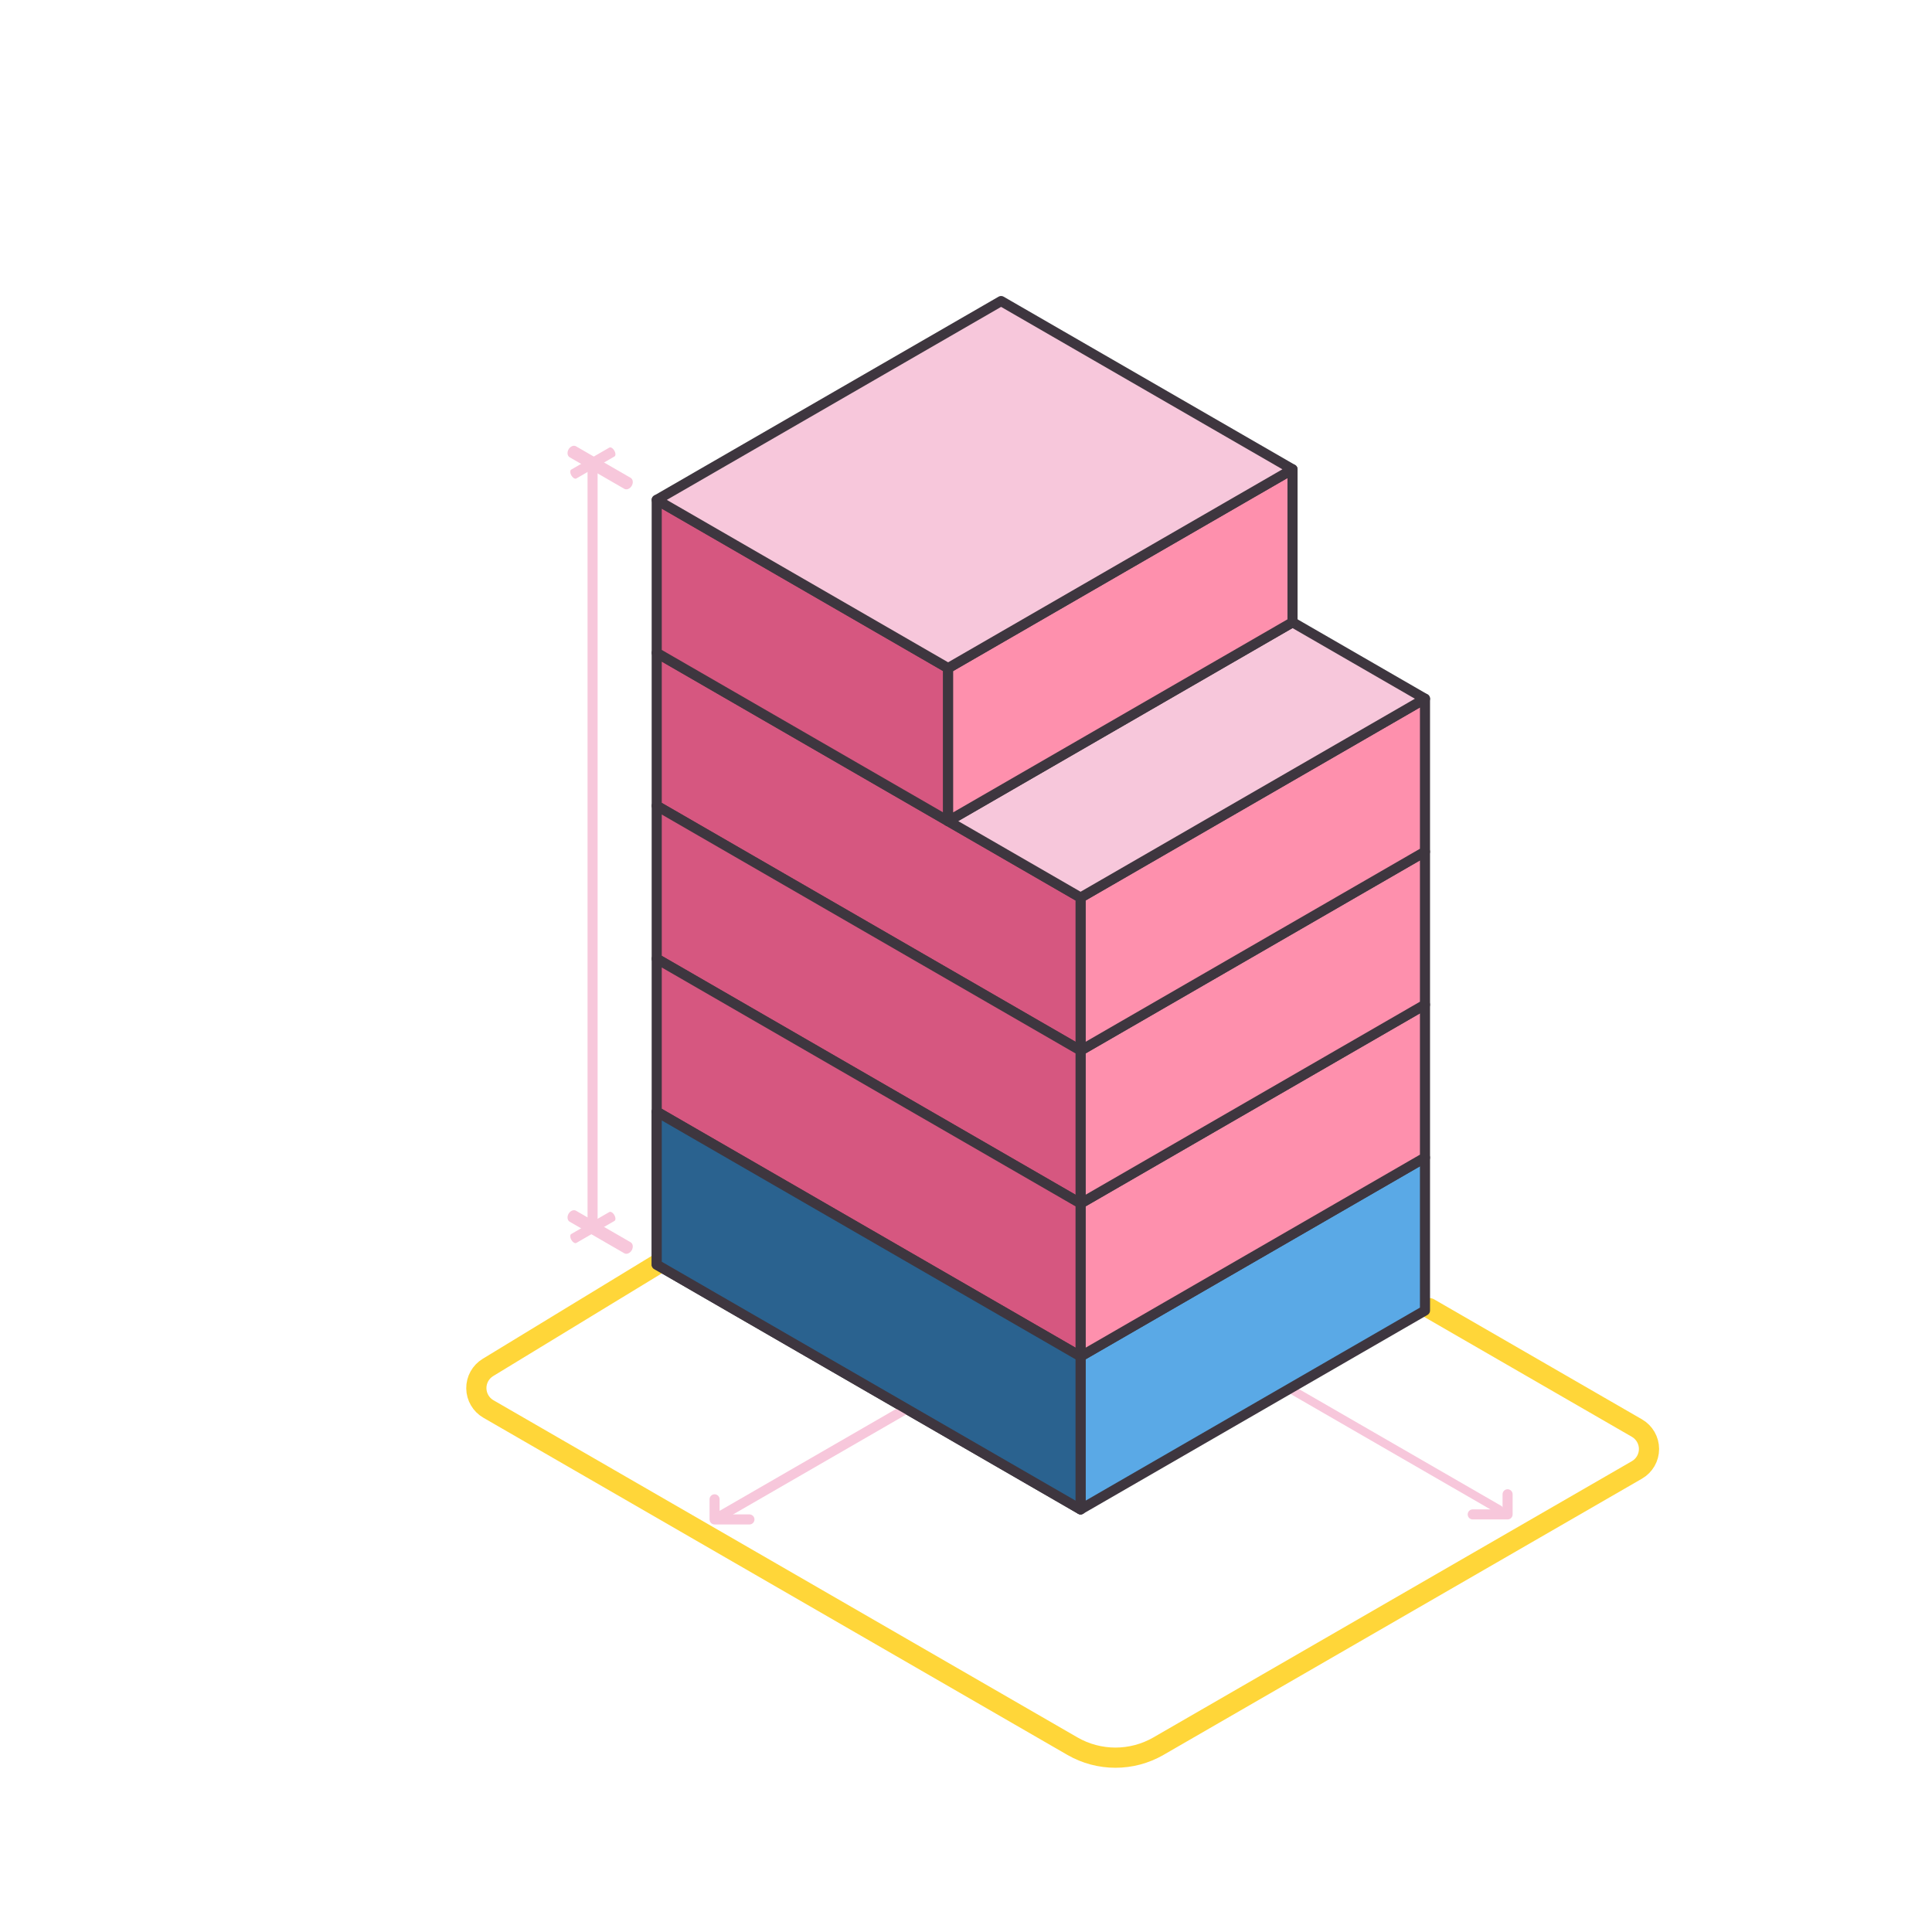
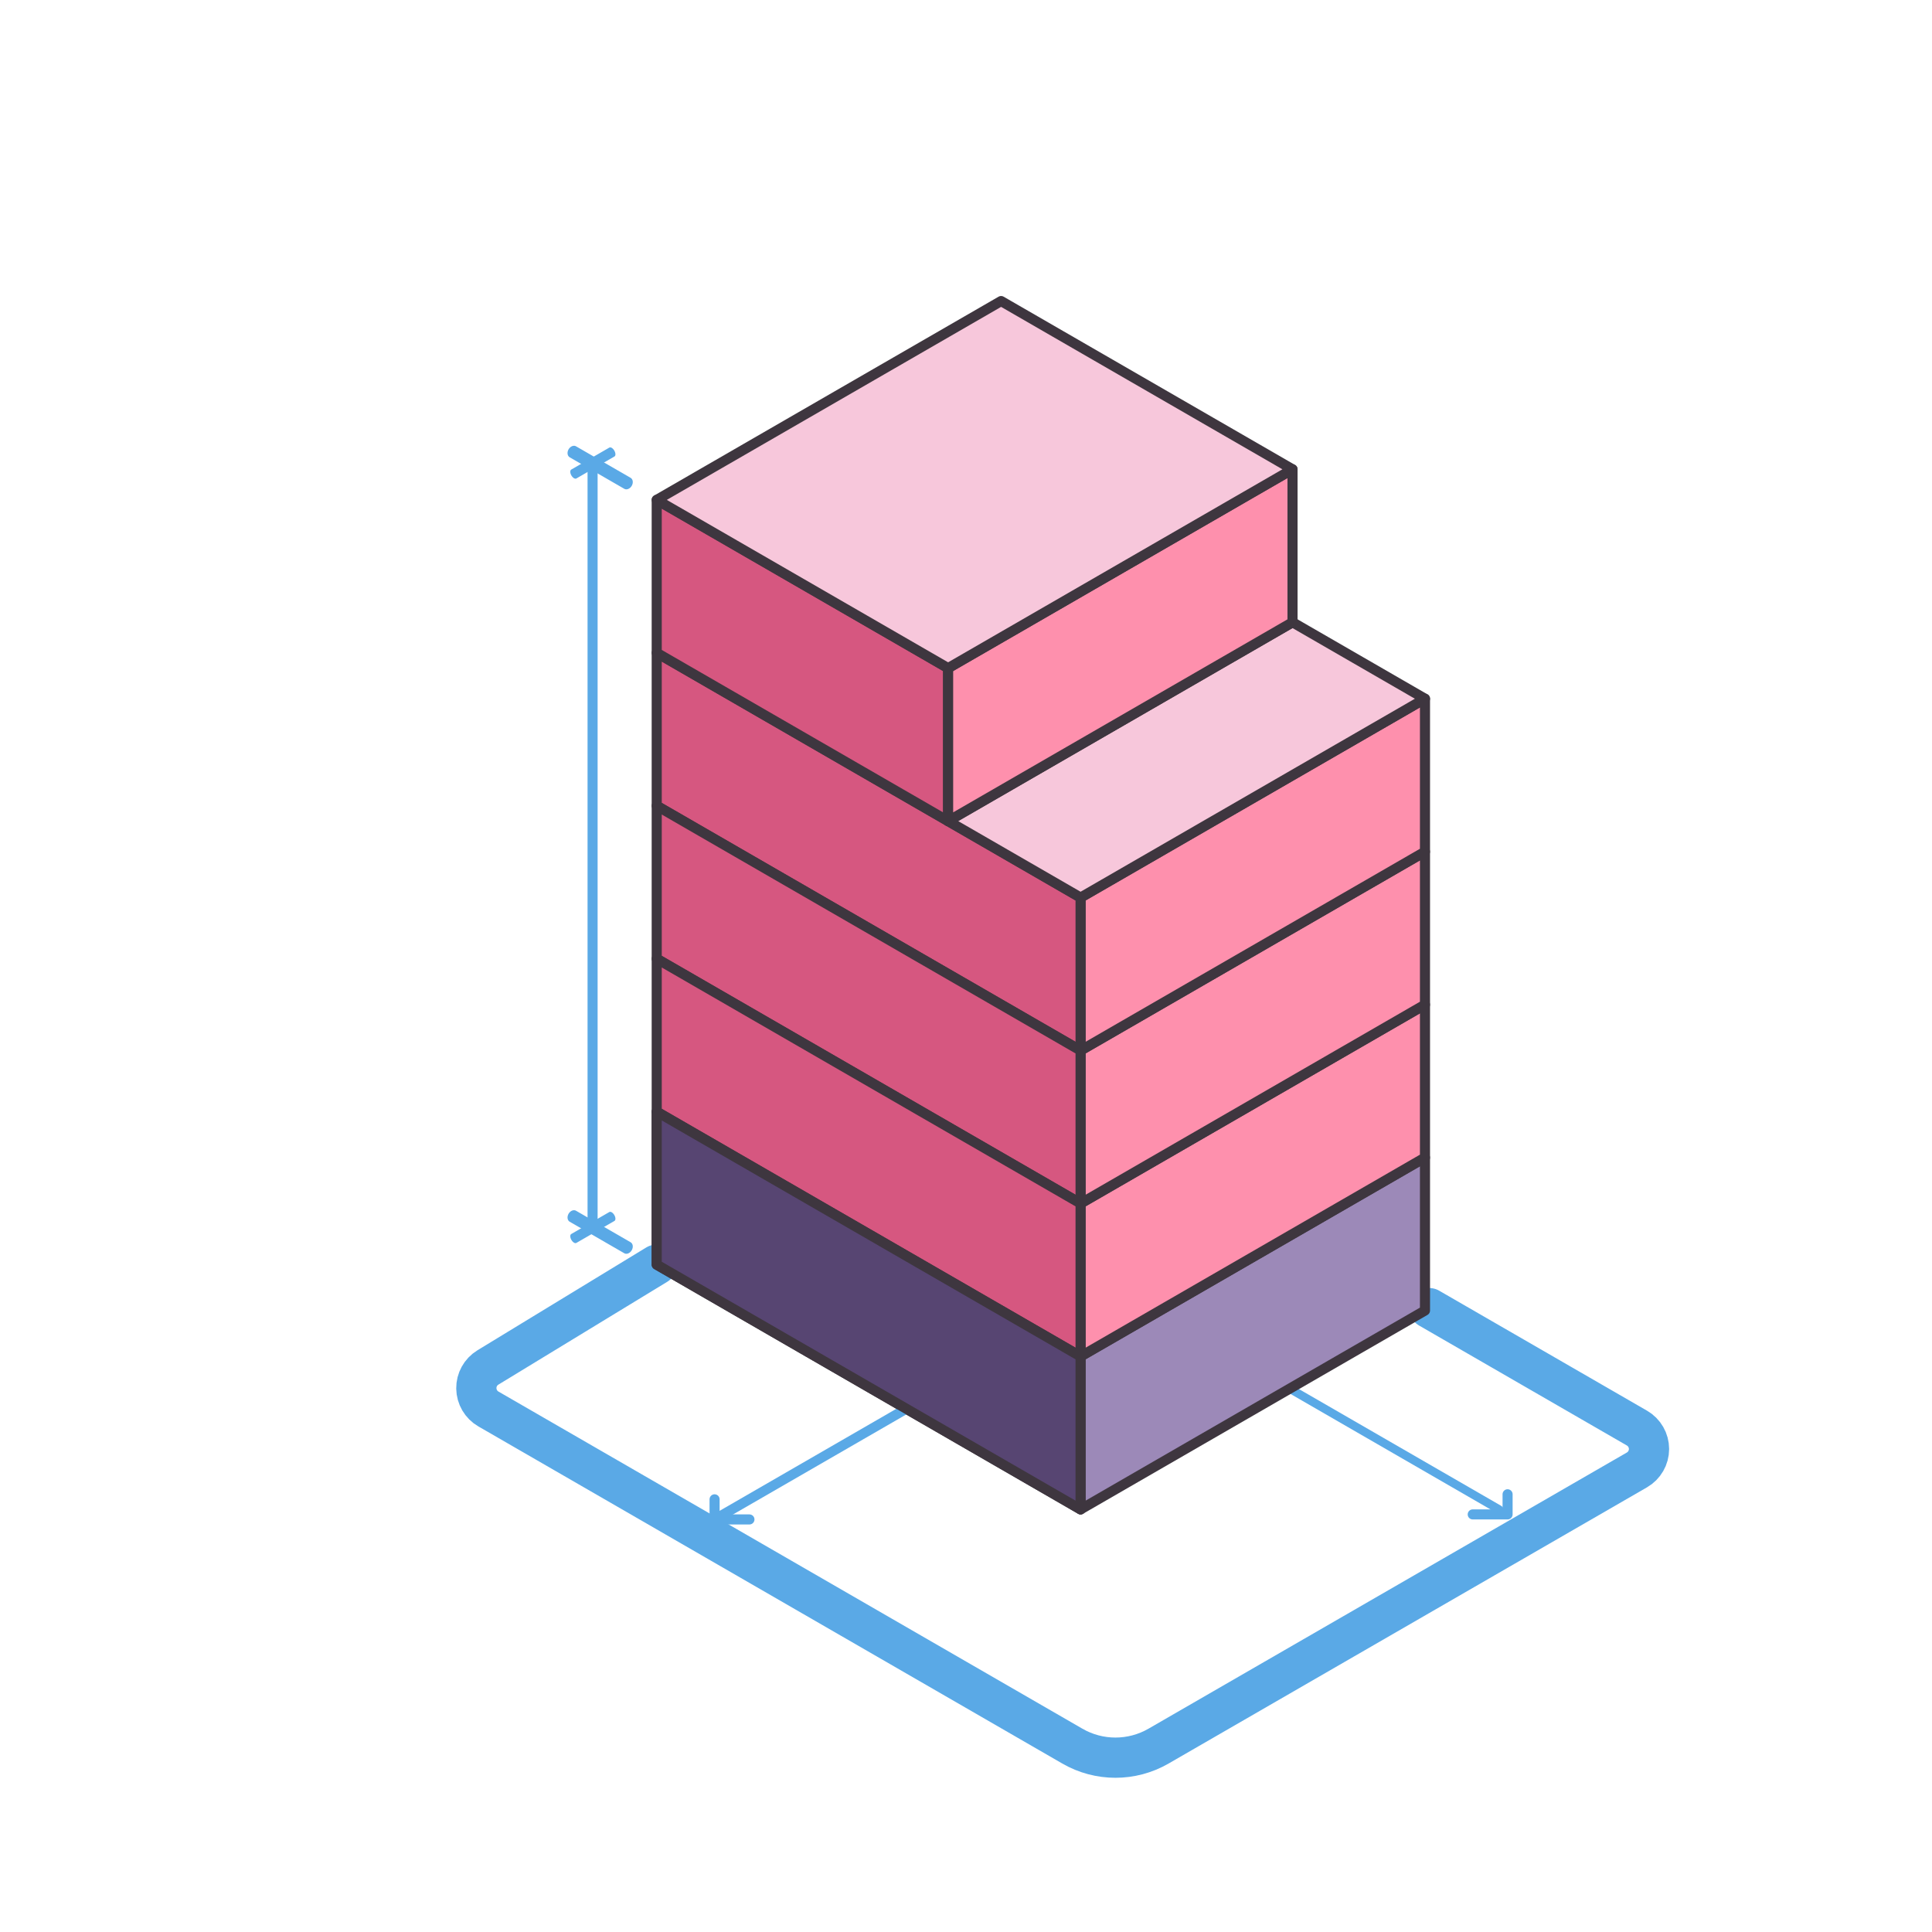
<svg xmlns="http://www.w3.org/2000/svg" width="100%" height="100%" viewBox="0 0 96 96" version="1.1" xml:space="preserve" style="fill-rule:evenodd;clip-rule:evenodd;stroke-linecap:round;stroke-linejoin:round;stroke-miterlimit:1.5;">
  <g id="Zoned-Capacity">
-     <g transform="matrix(0.760012,0,0,0.760012,16.835,9.07892)">
-       <path d="M20.785,70.737C20.785,70.737 13.551,75.142 9.75,77.458C9.273,77.748 8.985,78.267 8.992,78.825C8.999,79.382 9.299,79.895 9.781,80.173C17.124,84.413 39.947,97.59 47.961,102.216C49.703,103.222 51.85,103.222 53.592,102.216C60.543,98.203 78.418,87.883 84.872,84.157C85.36,83.875 85.661,83.354 85.661,82.79C85.661,82.226 85.36,81.704 84.872,81.422C80.429,78.857 71.287,73.579 71.287,73.579" style="fill:none;stroke:rgb(255,214,57);stroke-width:1.32px;" />
+     <g id="Lines">
+       <g transform="matrix(0.659826,0.1964,0.1964,0.886609,-1.95067,1.12622)">
+         <path d="M31.177,60L27.713,62" style="fill:none;stroke:rgb(90,169,230);stroke-width:0.51px;" />
+       </g>
+       <g transform="matrix(0.659826,0.1964,0.1964,0.886609,-1.95067,-36.8584)">
+         <path d="M31.177,60L27.713,62" style="fill:none;stroke:rgb(90,169,230);stroke-width:0.51px;" />
+       </g>
+       <g transform="matrix(0.837025,-0.0940939,-0.0940939,0.945675,10.9149,6.30172)">
+         <path d="M27.713,60L31.177,62" style="fill:none;stroke:rgb(90,169,230);stroke-width:0.63px;" />
+       </g>
+       <g transform="matrix(0.837025,-0.0940939,-0.0940939,0.945675,10.9149,-31.6829)">
+         <path d="M27.713,60L31.177,62" style="fill:none;stroke:rgb(90,169,230);stroke-width:0.63px;" />
+       </g>
+       <g transform="matrix(0.760012,0,0,0.760012,16.835,9.07892)">
+         <path d="M20.785,70.737C20.785,70.737 13.551,75.142 9.75,77.458C9.273,77.748 8.985,78.267 8.992,78.825C8.999,79.382 9.299,79.895 9.781,80.173C17.124,84.413 39.947,97.59 47.961,102.216C49.703,103.222 51.85,103.222 53.592,102.216C60.543,98.203 78.418,87.883 84.872,84.157C85.36,83.875 85.661,83.354 85.661,82.79C85.661,82.226 85.36,81.704 84.872,81.422C80.429,78.857 71.287,73.579 71.287,73.579" style="fill:none;stroke:rgb(90,169,230);stroke-width:2.63px;" />
+       </g>
+       <g transform="matrix(0.760012,0,0,0.760012,16.835,8.11896)">
+         <path d="M48.497,88L48.497,78L20.785,62L20.785,72L48.497,88Z" style="fill:none;stroke:rgb(62,54,63);stroke-width:0.66px;" />
+       </g>
+       <g transform="matrix(1.15,0.0866025,0.0866025,1.05,-17.6669,-10.2)">
+         <path d="M65.818,70L74.478,75" style="fill:none;stroke:rgb(90,169,230);stroke-width:0.42px;" />
+       </g>
+       <g transform="matrix(1.1875,-0.108253,-0.108253,1.0625,1.29904,-0.75)">
+         <path d="M35.877,75.286L43.301,71" style="fill:none;stroke:rgb(90,169,230);stroke-width:0.49px;" />
+       </g>
+       <path d="M29.445,61L29.445,23" style="fill:none;stroke:rgb(90,169,230);stroke-width:0.5px;" />
+       <g transform="matrix(0.5,0,0,0.5,21.6506,35.5)">
+         <path d="M31.177,80L27.713,80L27.713,78" style="fill:none;stroke:rgb(90,169,230);stroke-width:1px;" />
+       </g>
+       <g transform="matrix(0.5,0,0,0.5,54.1266,32.25)">
+         <path d="M38.105,86L41.569,86L41.569,84" style="fill:none;stroke:rgb(90,169,230);stroke-width:1px;" />
+       </g>
    </g>
    <g transform="matrix(0.760012,0,0,0.760012,16.835,8.11896)">
-       <path d="M48.497,88L48.497,78L20.785,62L20.785,72L48.497,88Z" style="fill:none;stroke:rgb(62,54,63);stroke-width:0.66px;" />
-     </g>
-     <g transform="matrix(1.15,0.0866025,0.0866025,1.05,-17.6669,-10.2)">
-       <path d="M65.818,70L74.478,75" style="fill:none;stroke:rgb(247,199,219);stroke-width:0.42px;" />
-     </g>
-     <g transform="matrix(1.1875,-0.108253,-0.108253,1.0625,1.29904,-0.75)">
-       <path d="M35.877,75.286L43.301,71" style="fill:none;stroke:rgb(247,199,219);stroke-width:0.49px;" />
-     </g>
-     <path d="M29.445,61L29.445,23" style="fill:none;stroke:rgb(247,199,219);stroke-width:0.5px;" />
-     <g transform="matrix(0.5,0,0,0.5,21.6506,35.5)">
-       <path d="M31.177,80L27.713,80L27.713,78" style="fill:none;stroke:rgb(247,199,219);stroke-width:1px;" />
-     </g>
-     <g transform="matrix(0.5,0,0,0.5,54.1266,32.25)">
-       <path d="M38.105,86L41.569,86L41.569,84" style="fill:none;stroke:rgb(247,199,219);stroke-width:1px;" />
-     </g>
-     <g transform="matrix(0.760012,0,0,0.760012,16.835,8.11896)">
-       <path d="M48.497,88L71.014,75L71.014,65L48.497,78L48.497,88Z" style="fill:rgb(90,169,230);stroke:rgb(62,54,63);stroke-width:0.66px;" />
+       <path d="M48.497,88L71.014,75L71.014,65L48.497,78L48.497,88Z" style="fill:rgb(156,137,184);stroke:rgb(62,54,63);stroke-width:0.66px;" />
    </g>
    <g transform="matrix(0.760012,0,0,0.760012,16.835,8.11896)">
      <path d="M48.497,78L48.497,68L71.014,55L71.014,65L48.497,78Z" style="fill:rgb(254,144,173);stroke:rgb(62,54,63);stroke-width:0.66px;" />
    </g>
    <g transform="matrix(0.760012,0,0,0.760012,16.835,8.11896)">
      <path d="M48.497,68L48.497,58L71.014,45L71.014,55L48.497,68Z" style="fill:rgb(254,144,173);stroke:rgb(62,54,63);stroke-width:0.66px;" />
    </g>
    <g transform="matrix(0.760012,0,0,0.760012,16.835,8.11896)">
      <path d="M48.497,58L48.497,48L71.014,35L71.014,45L48.497,58Z" style="fill:rgb(254,144,173);stroke:rgb(62,54,63);stroke-width:0.66px;" />
    </g>
    <g transform="matrix(0.760012,0,0,0.760012,16.835,8.11896)">
      <path d="M48.497,48L20.785,32L20.785,42L48.497,58L48.497,48Z" style="fill:rgb(214,87,128);stroke:rgb(62,54,63);stroke-width:0.66px;" />
    </g>
    <g transform="matrix(0.760012,0,0,0.760012,16.835,8.11896)">
      <path d="M20.785,42L20.785,52L48.497,68L48.497,58L20.785,42Z" style="fill:rgb(214,87,128);stroke:rgb(62,54,63);stroke-width:0.66px;" />
    </g>
    <g transform="matrix(0.760012,0,0,0.760012,16.835,8.11896)">
      <path d="M20.785,52L20.785,62L48.497,78L48.497,68L20.785,52Z" style="fill:rgb(214,87,128);stroke:rgb(62,54,63);stroke-width:0.66px;" />
    </g>
    <g transform="matrix(0.760012,0,0,0.760012,16.835,8.11896)">
-       <path d="M20.785,62L20.785,72L48.497,88L48.497,78L20.785,62Z" style="fill:rgb(42,98,143);stroke:rgb(62,54,63);stroke-width:0.66px;" />
+       <path d="M20.785,62L20.785,72L48.497,88L48.497,78L20.785,62Z" style="fill:rgb(87,69,114);stroke:rgb(62,54,63);stroke-width:0.66px;" />
    </g>
    <g transform="matrix(0.760012,0,0,0.760012,16.835,8.11896)">
      <path d="M39.837,43L39.837,33L20.785,22L20.785,32L39.837,43Z" style="fill:rgb(214,87,128);stroke:rgb(62,54,63);stroke-width:0.66px;" />
    </g>
    <g transform="matrix(0.760012,0,0,0.760012,16.835,8.11896)">
      <path d="M48.497,48L71.014,35L62.354,30L39.837,43L48.497,48Z" style="fill:rgb(247,199,219);stroke:rgb(62,54,63);stroke-width:0.66px;" />
    </g>
    <g transform="matrix(0.760012,0,0,0.760012,16.835,8.11896)">
      <path d="M39.837,43L62.354,30L62.354,20L39.837,33L39.837,43Z" style="fill:rgb(254,144,173);stroke:rgb(62,54,63);stroke-width:0.66px;" />
    </g>
    <g transform="matrix(0.760012,0,0,0.760012,16.835,8.11896)">
      <path d="M39.837,33L62.354,20L43.301,9L20.785,22L39.837,33Z" style="fill:rgb(247,199,219);stroke:rgb(62,54,63);stroke-width:0.66px;" />
    </g>
-     <g transform="matrix(0.659826,0.1964,0.1964,0.886609,-1.95067,1.12622)">
-       <path d="M31.177,60L27.713,62" style="fill:none;stroke:rgb(247,199,219);stroke-width:0.51px;" />
-     </g>
-     <g transform="matrix(0.659826,0.1964,0.1964,0.886609,-1.95067,-36.8584)">
-       <path d="M31.177,60L27.713,62" style="fill:none;stroke:rgb(247,199,219);stroke-width:0.51px;" />
-     </g>
-     <g transform="matrix(0.837025,-0.0940939,-0.0940939,0.945675,10.9149,6.30172)">
-       <path d="M27.713,60L31.177,62" style="fill:none;stroke:rgb(247,199,219);stroke-width:0.63px;" />
-     </g>
-     <g transform="matrix(0.837025,-0.0940939,-0.0940939,0.945675,10.9149,-31.6829)">
-       <path d="M27.713,60L31.177,62" style="fill:none;stroke:rgb(247,199,219);stroke-width:0.63px;" />
-     </g>
  </g>
</svg>
